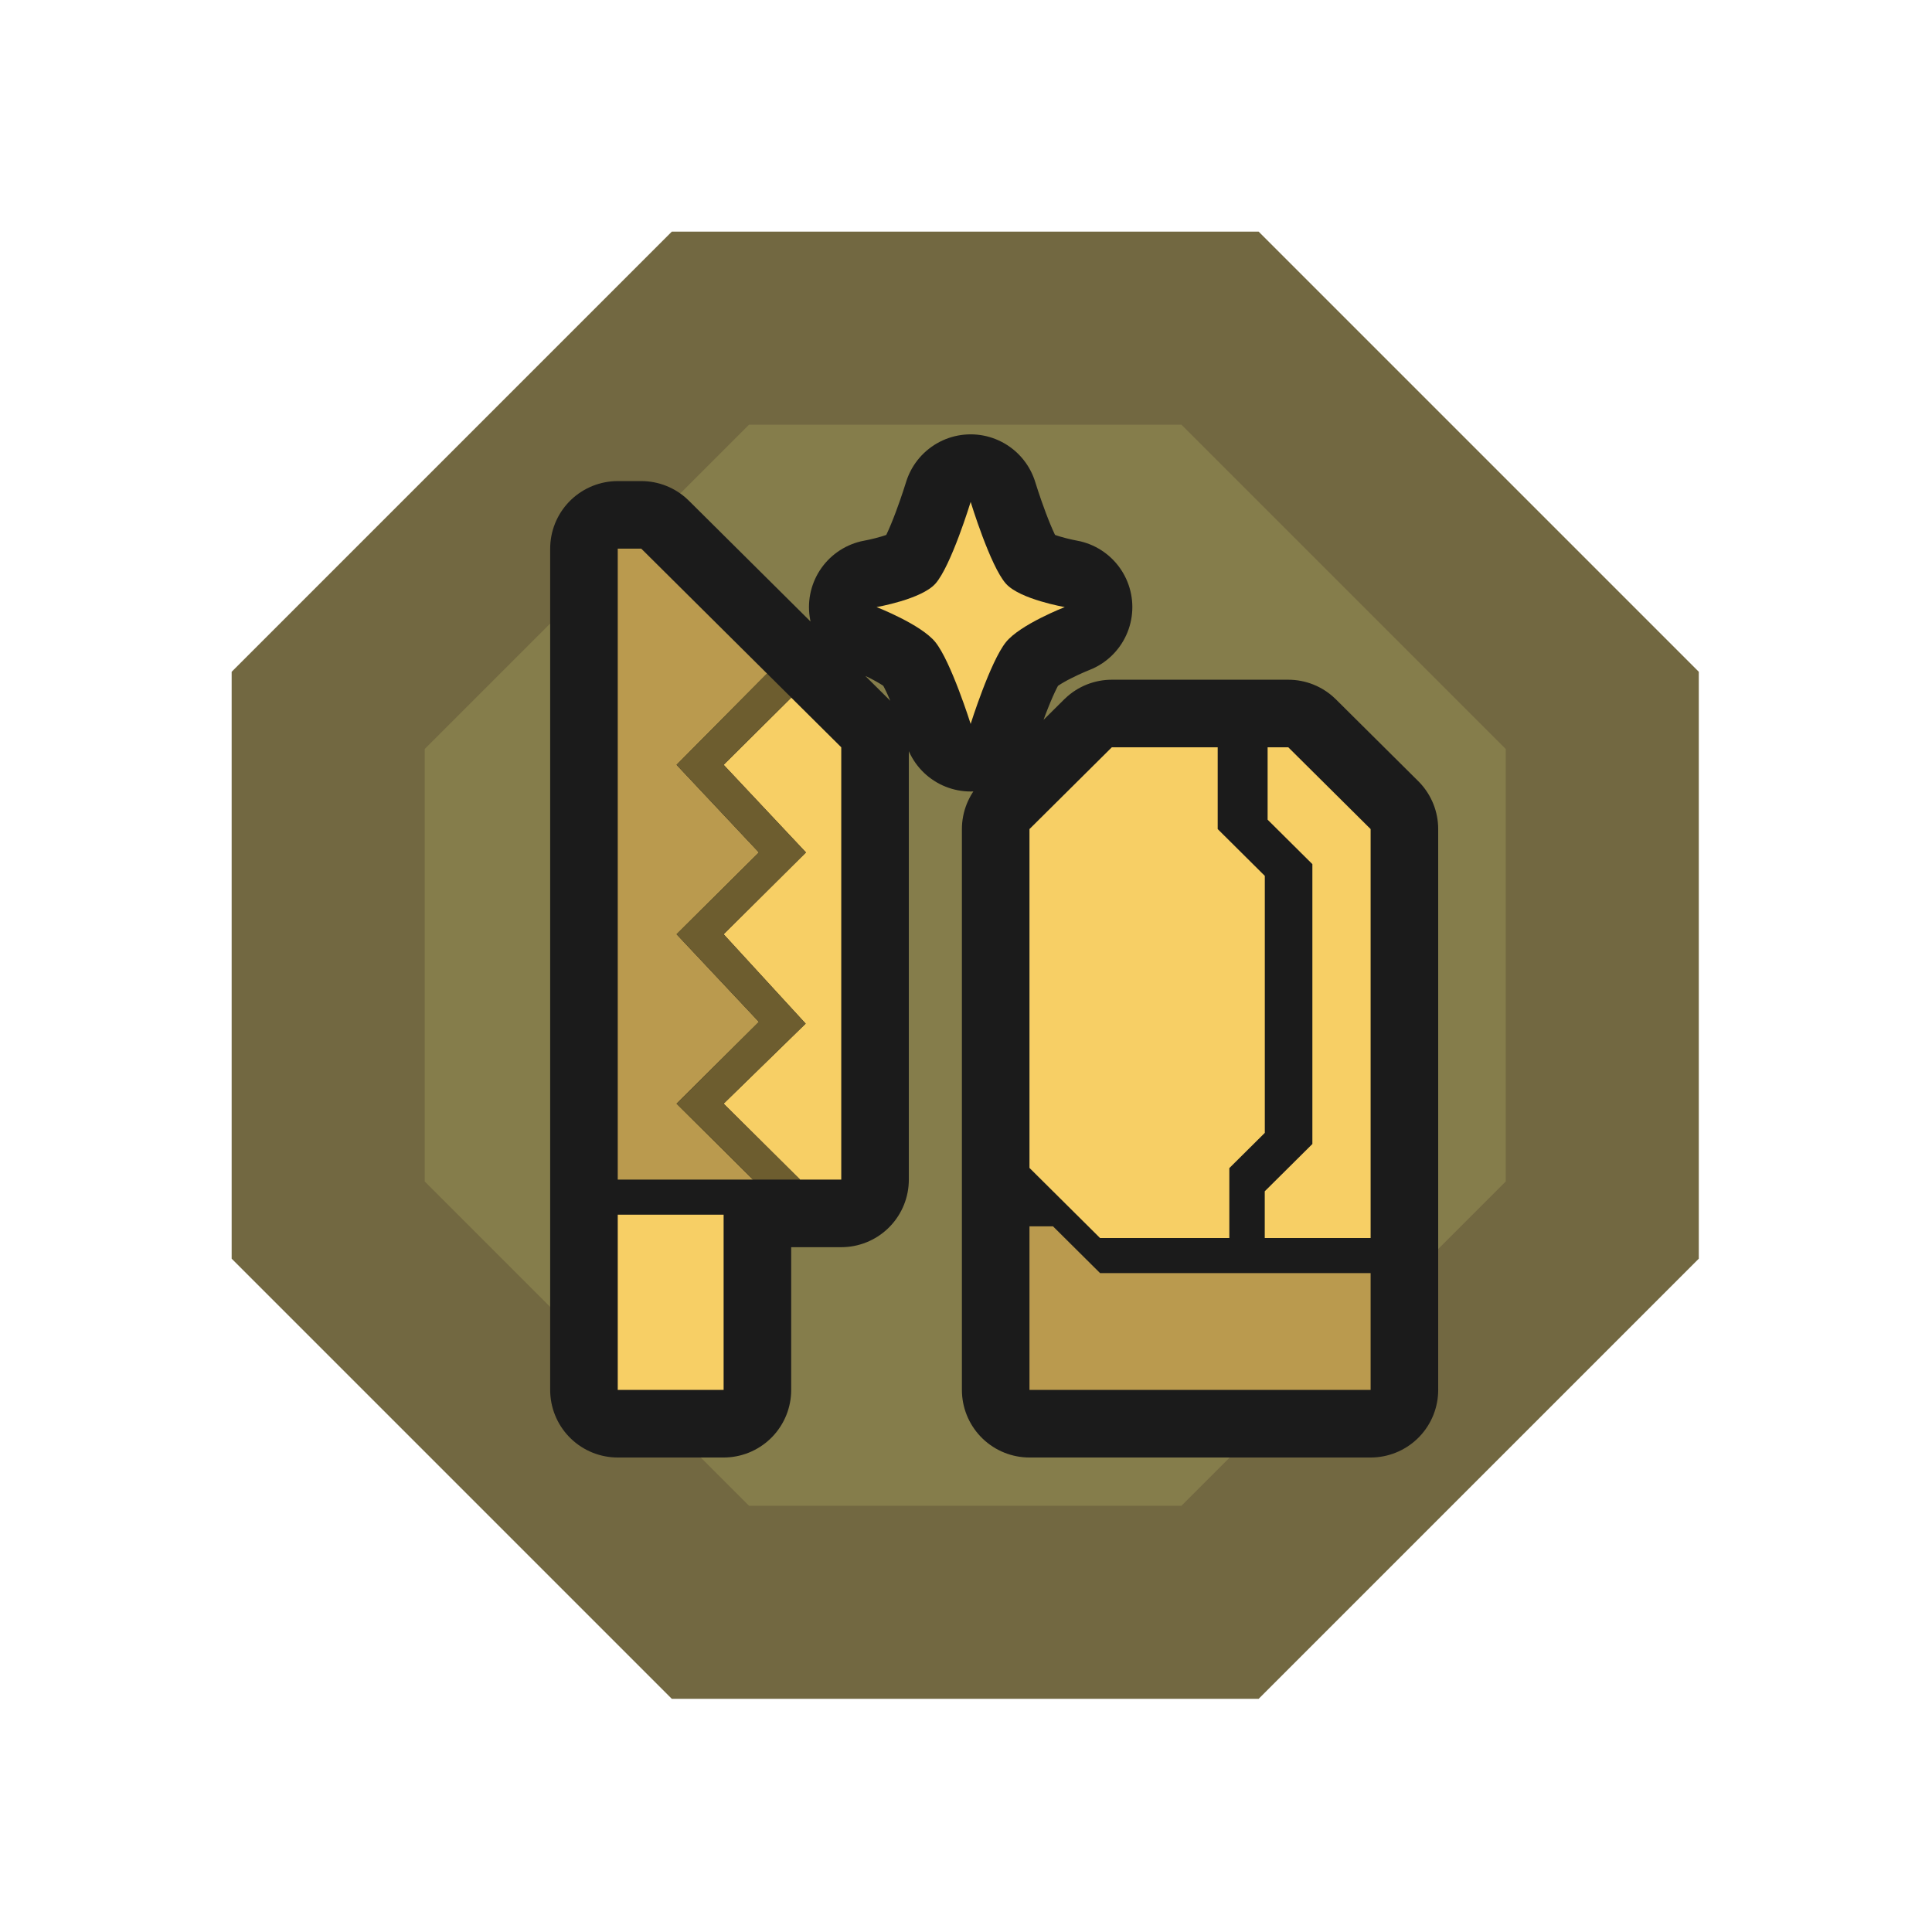
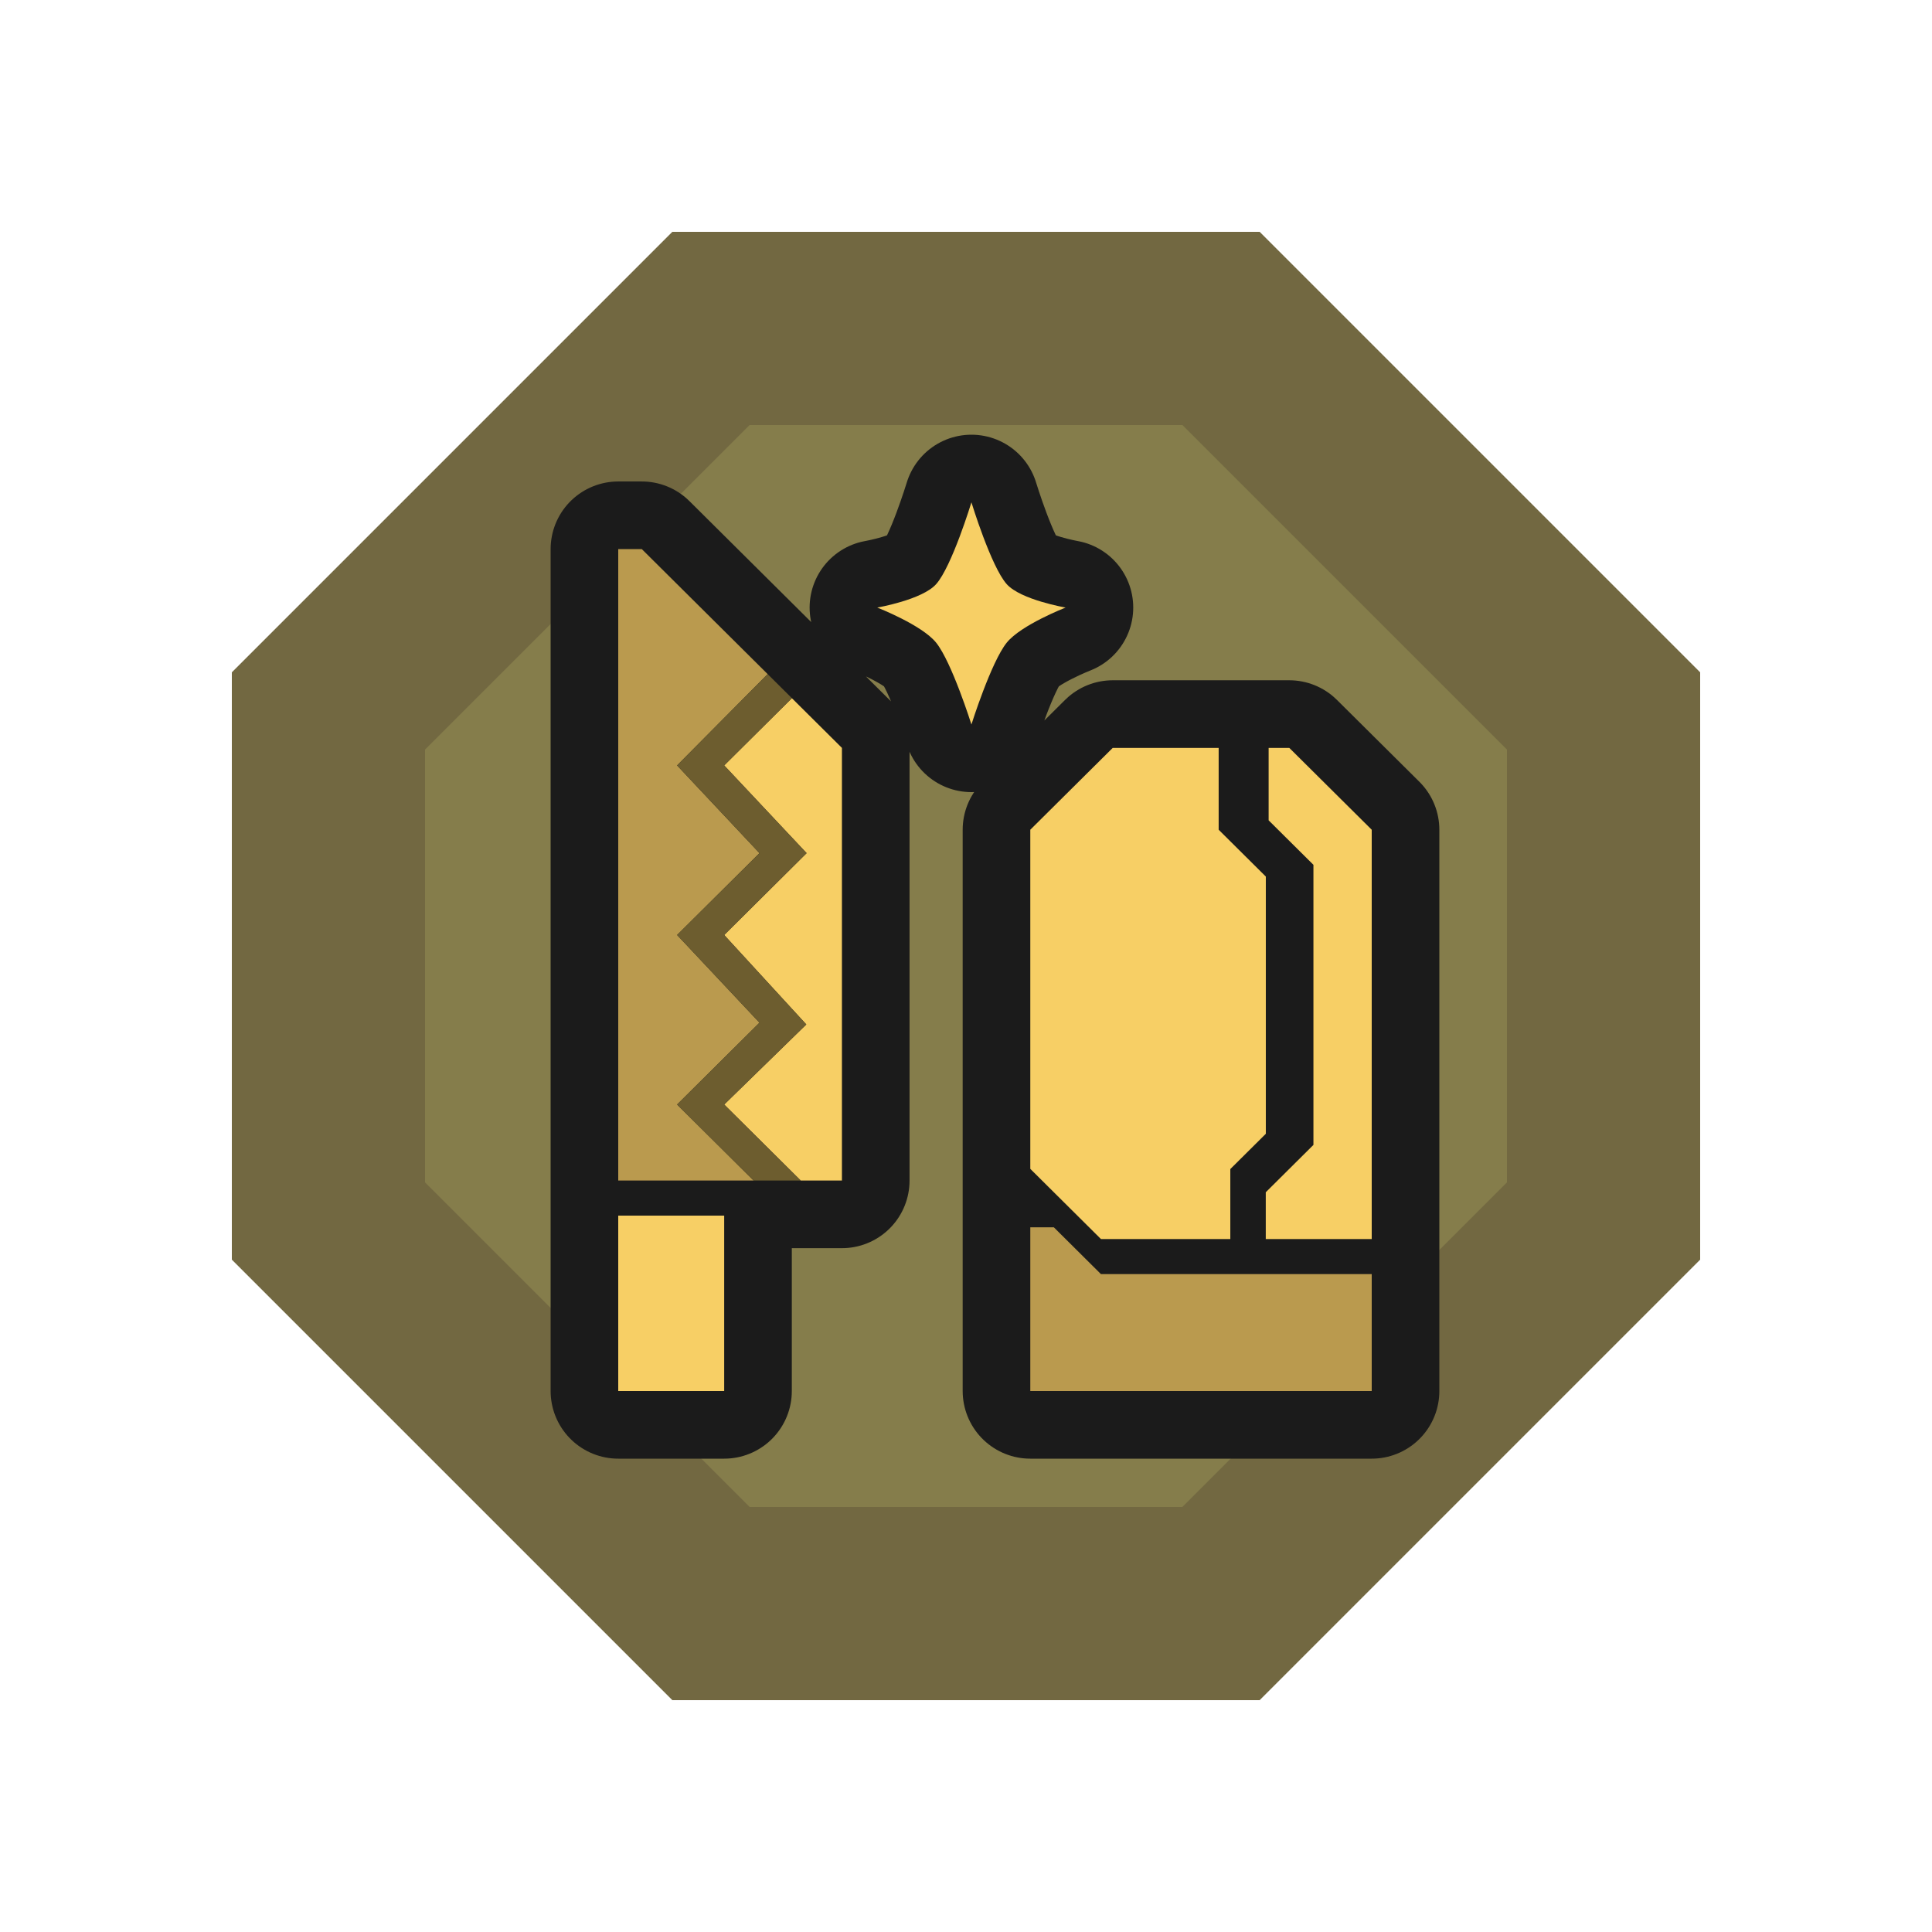
- <svg xmlns="http://www.w3.org/2000/svg" width="100%" height="100%" viewBox="0 0 417 417" version="1.1" xml:space="preserve" style="fill-rule:evenodd;clip-rule:evenodd;stroke-linecap:square;stroke-linejoin:round;stroke-miterlimit:1.5;">
+ <svg xmlns="http://www.w3.org/2000/svg" width="100%" height="100%" viewBox="0 0 100 100" version="1.1" xml:space="preserve" style="fill-rule:evenodd;clip-rule:evenodd;stroke-linecap:square;stroke-linejoin:round;stroke-miterlimit:1.5;">
  <g id="Sharpness_Skill">
    <g>
-       <path id="color_02" d="M366.667,145l-0,126.667l-95,95l-126.667,-0l-95,-95l0,-126.667l95,-95l126.667,-0l95,95Z" style="fill:#726841;" />
-       <path id="color_01" d="M325,161.667l0,93.333l-70,70l-93.333,0l-70,-70l-0,-93.333l70,-70l93.333,-0l70,70Z" style="fill:#857d4b;" />
+       <path id="color_02" d="M88,34.8l0,30.4l-22.8,22.8l-30.4,0l-22.8,-22.8l0,-30.4l22.8,-22.8l30.4,0l22.8,22.8Z" style="fill:#726841;" />
+       <path id="color_01" d="M78,38.8l0,22.4l-16.8,16.8l-22.4,0l-16.8,-16.8l0,-22.4l16.8,-16.8l22.4,-0l16.8,16.8Z" style="fill:#857d4b;" />
    </g>
    <g>
-       <path id="shadow" d="M133.333,300l0,-181.579l5.078,0l43.165,42.873l-0,93.311l-25.391,0l-0,45.395l-22.852,0Zm76.172,-191.667c0,0 4.232,13.871 7.617,17.654c3.028,3.383 12.696,5.044 12.696,5.044c-0,-0 -9.613,3.738 -12.696,7.565c-3.385,4.204 -7.617,17.654 -7.617,17.654c0,0 -4.232,-13.45 -7.617,-17.654c-3.083,-3.827 -12.695,-7.565 -12.695,-7.565c-0,-0 9.667,-1.661 12.695,-5.044c3.385,-3.783 7.617,-17.654 7.617,-17.654Zm12.696,70.614l17.773,-17.653l38.086,-0l17.773,17.653l0,121.053l-73.632,0l-0,-121.053Z" style="fill:#1b1b1b;stroke:#1b1b1b;stroke-width:29.17px;" />
-       <path id="color_03" d="M222.201,264.693l5.078,-0l10.156,10.088l58.398,-0l0,25.219l-73.632,0l-0,-35.307Zm-59.668,-10.088l-29.2,0l0,-136.184l5.078,0l27.147,26.964l-19.529,19.692l17.773,18.914l-17.773,17.654l17.773,18.914l-17.773,17.654l16.504,16.392Z" style="fill:#ba9a4e;" />
-       <path id="color_021" d="M273.6,161.294l4.46,-0l17.773,17.653l0,88.268l-22.851,-0l-0,-10.088l10.279,-10.209l-0,-60.405l-9.661,-9.595l0,-15.624Zm-8.263,105.921l-27.902,-0l-15.234,-15.132l-0,-73.136l17.773,-17.653l22.852,-0l-0,17.653l10.169,10.101l-0,55.47l-7.658,7.605l0,15.092Zm-109.152,-5.044l-0,37.829l-22.852,0l0,-37.829l22.852,0Zm14.6,-111.595l10.791,10.718l-0,93.311l-8.887,0l-16.504,-16.392l17.707,-17.274l-17.707,-19.294l17.773,-17.654l-17.773,-18.914l14.6,-14.501Zm38.72,-42.243c0,0 4.232,13.871 7.617,17.654c3.028,3.383 12.696,5.044 12.696,5.044c-0,-0 -9.613,3.738 -12.696,7.565c-3.385,4.204 -7.617,17.654 -7.617,17.654c0,0 -4.232,-13.45 -7.617,-17.654c-3.083,-3.827 -12.695,-7.565 -12.695,-7.565c-0,-0 9.667,-1.661 12.695,-5.044c3.385,-3.783 7.617,-17.654 7.617,-17.654Z" style="fill:#f7cf65;" />
-       <path id="color_011" d="M172.689,254.605l-10.156,0l-16.504,-16.392l17.773,-17.654l-17.773,-18.914l17.773,-17.654l-17.773,-18.914l19.529,-19.692l5.227,5.191l-14.6,14.501l17.773,18.914l-17.773,17.654l17.707,19.294l-17.707,17.274l16.504,16.392Z" style="fill:#6d5d2f;" />
+       <path id="shadow" d="M32,72l-0,-43.579l1.219,0l10.359,10.29l0,22.394l-6.094,0l0,10.895l-5.484,0Zm18.281,-46c0,0 1.016,3.329 1.828,4.237c0.727,0.812 3.047,1.21 3.047,1.21c0,0 -2.307,0.898 -3.047,1.816c-0.812,1.009 -1.828,4.237 -1.828,4.237c0,0 -1.015,-3.228 -1.828,-4.237c-0.74,-0.918 -3.047,-1.816 -3.047,-1.816c0,0 2.32,-0.398 3.047,-1.21c0.813,-0.908 1.828,-4.237 1.828,-4.237Zm3.047,16.947l4.266,-4.236l9.14,-0l4.266,4.236l-0,29.053l-17.672,0l0,-29.053Z" style="fill:#1b1b1b;stroke:#1b1b1b;stroke-width:7px;" />
+       <path id="color_03" d="M53.328,63.526l1.219,0l2.437,2.421l14.016,0l-0,6.053l-17.672,0l0,-8.474Zm-14.32,-2.421l-7.008,0l-0,-32.684l1.219,0l6.515,6.471l-4.687,4.726l4.265,4.54l-4.265,4.237l4.265,4.539l-4.265,4.237l3.961,3.934Z" style="fill:#ba9a4e;" />
+       <path id="color_021" d="M65.664,38.711l1.07,-0l4.266,4.236l-0,21.185l-5.484,-0l-0,-2.421l2.467,-2.451l-0,-14.497l-2.319,-2.303l0,-3.749Zm-1.983,25.421l-6.697,-0l-3.656,-3.632l0,-17.553l4.266,-4.236l5.484,-0l0,4.236l2.441,2.424l-0,13.313l-1.838,1.826l-0,3.622Zm-26.197,-1.211l0,9.079l-5.484,0l-0,-9.079l5.484,0Zm3.504,-26.783l2.59,2.573l0,22.394l-2.133,0l-3.961,-3.934l4.25,-4.146l-4.25,-4.63l4.266,-4.237l-4.266,-4.54l3.504,-3.48Zm9.293,-10.138c0,0 1.016,3.329 1.828,4.237c0.727,0.812 3.047,1.21 3.047,1.21c0,0 -2.307,0.898 -3.047,1.816c-0.812,1.009 -1.828,4.237 -1.828,4.237c0,0 -1.015,-3.228 -1.828,-4.237c-0.74,-0.918 -3.047,-1.816 -3.047,-1.816c0,0 2.32,-0.398 3.047,-1.21c0.813,-0.908 1.828,-4.237 1.828,-4.237Z" style="fill:#f7cf65;" />
+       <path id="color_011" d="M41.445,61.105l-2.437,0l-3.961,-3.934l4.265,-4.237l-4.265,-4.539l4.265,-4.237l-4.265,-4.54l4.687,-4.726l1.254,1.246l-3.504,3.48l4.266,4.54l-4.266,4.237l4.25,4.63l-4.25,4.146l3.961,3.934Z" style="fill:#6d5d2f;" />
    </g>
  </g>
</svg>
